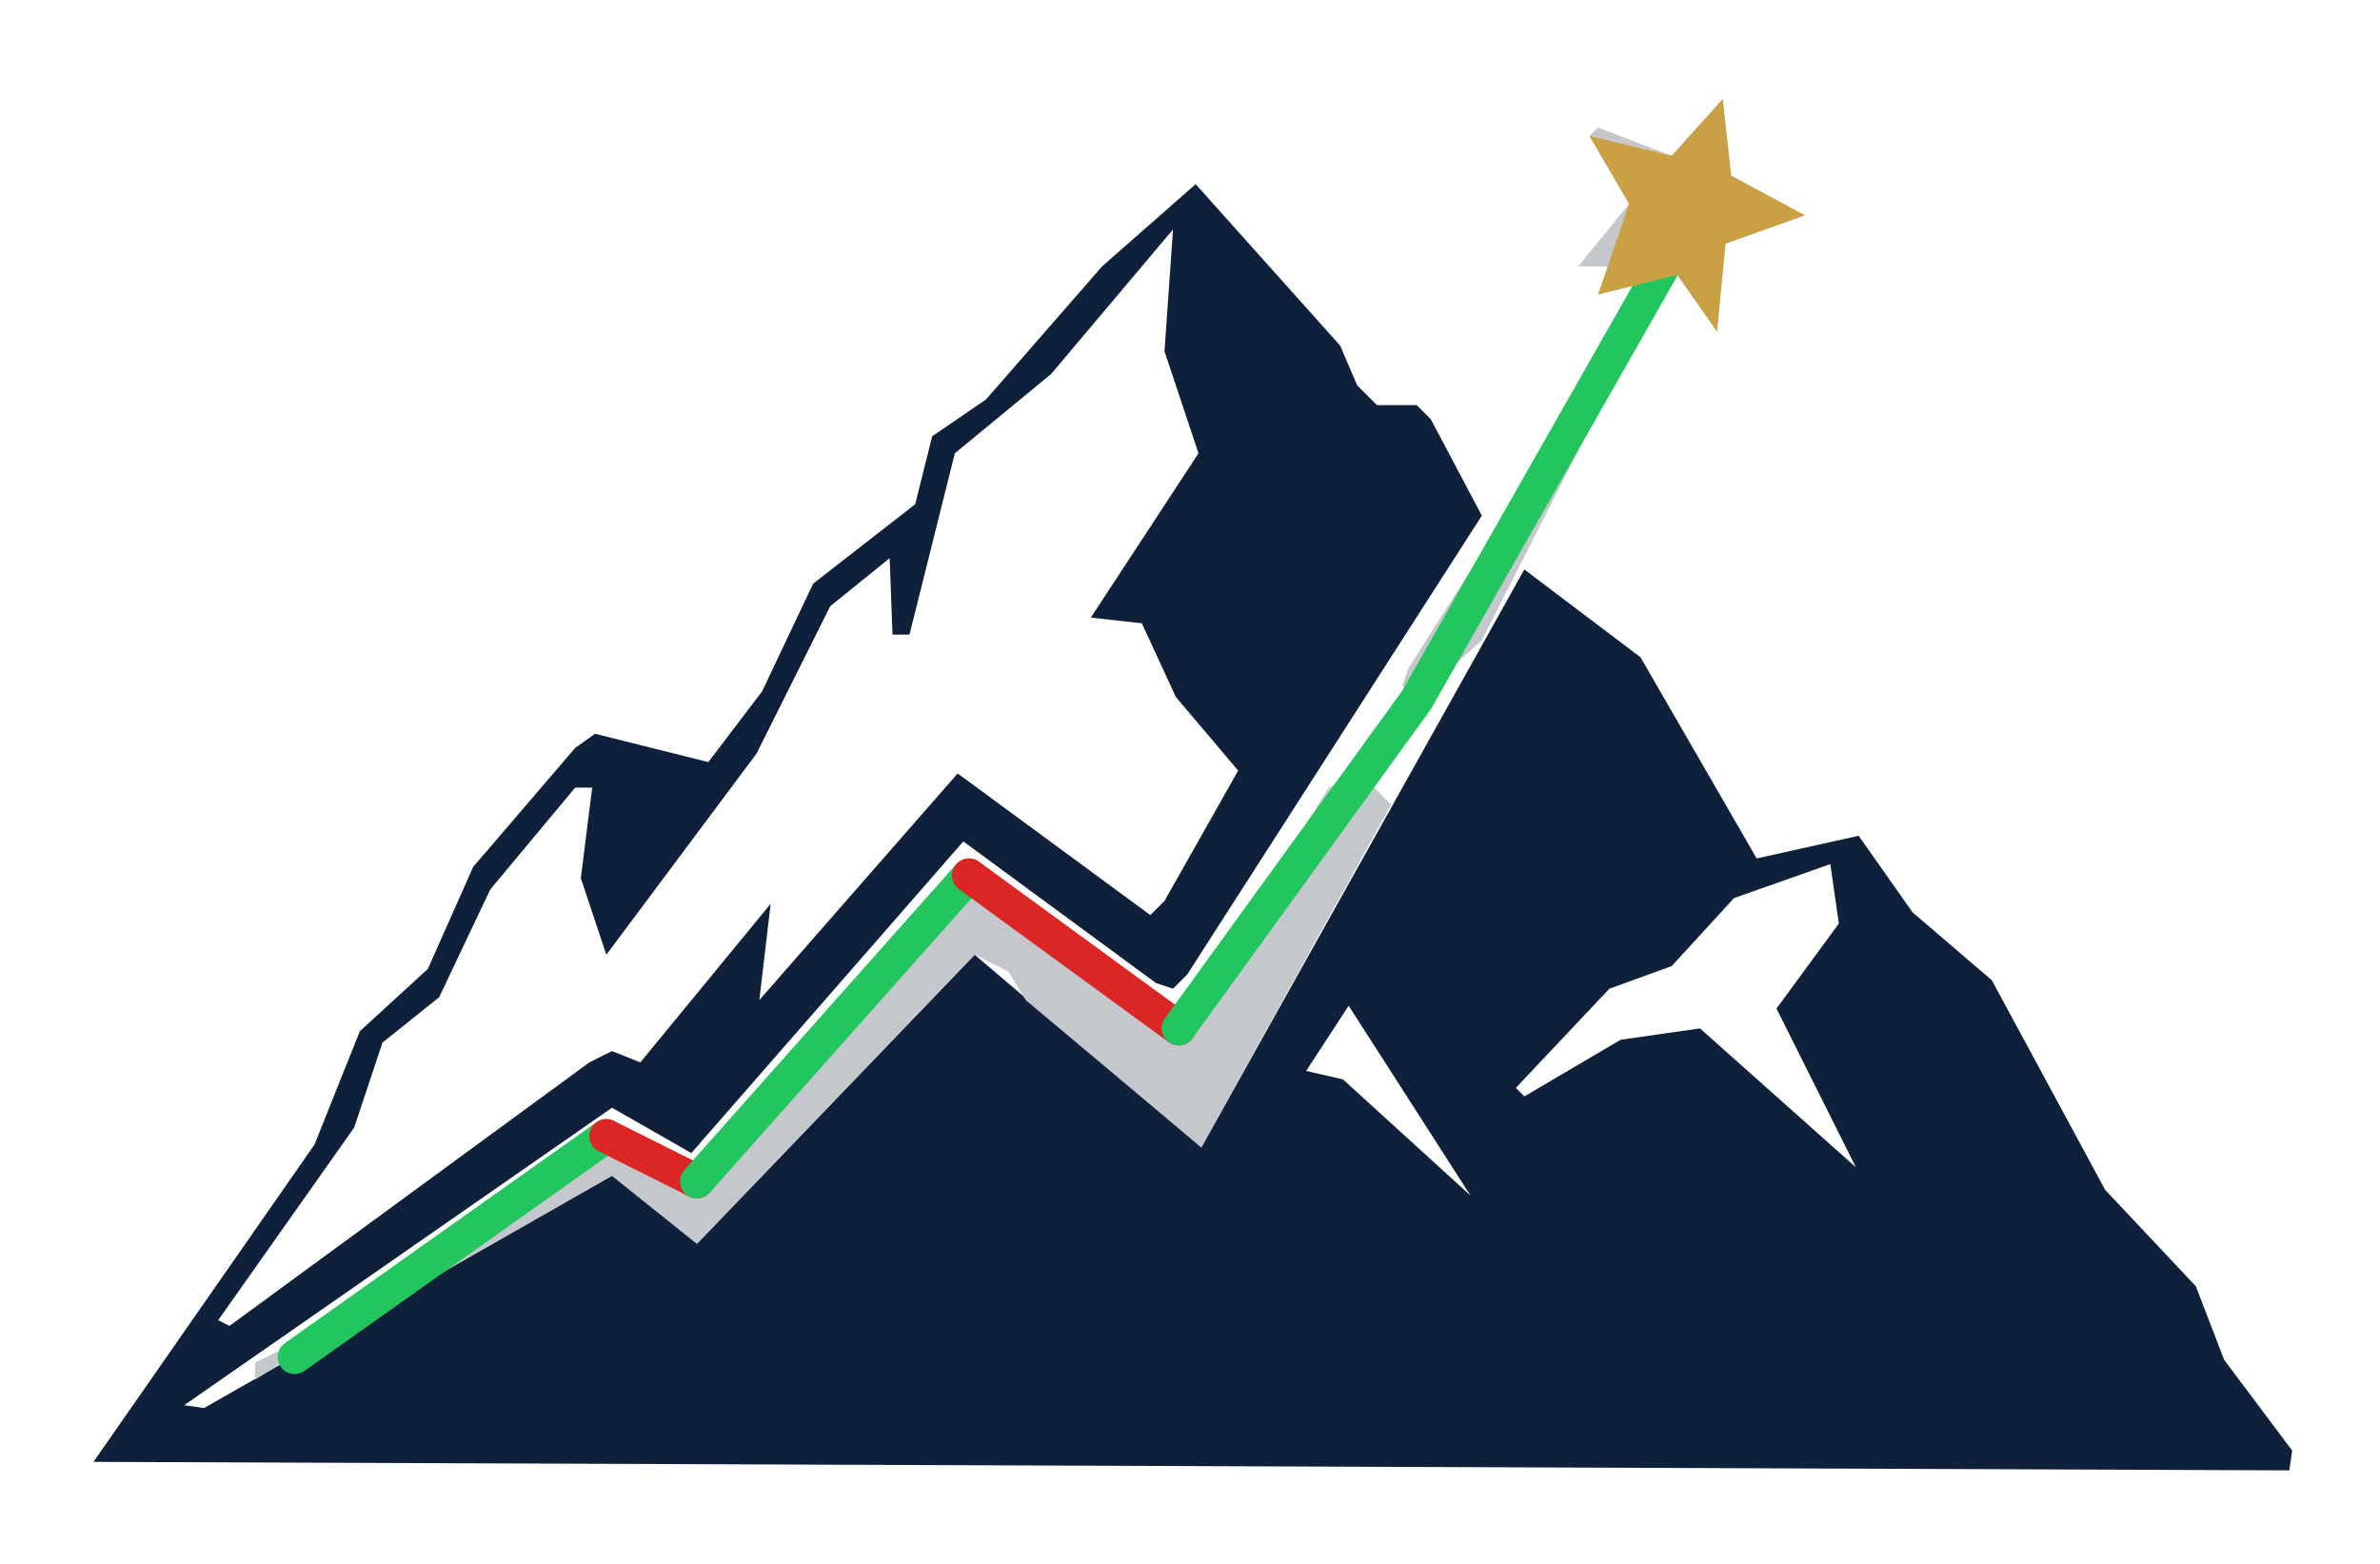
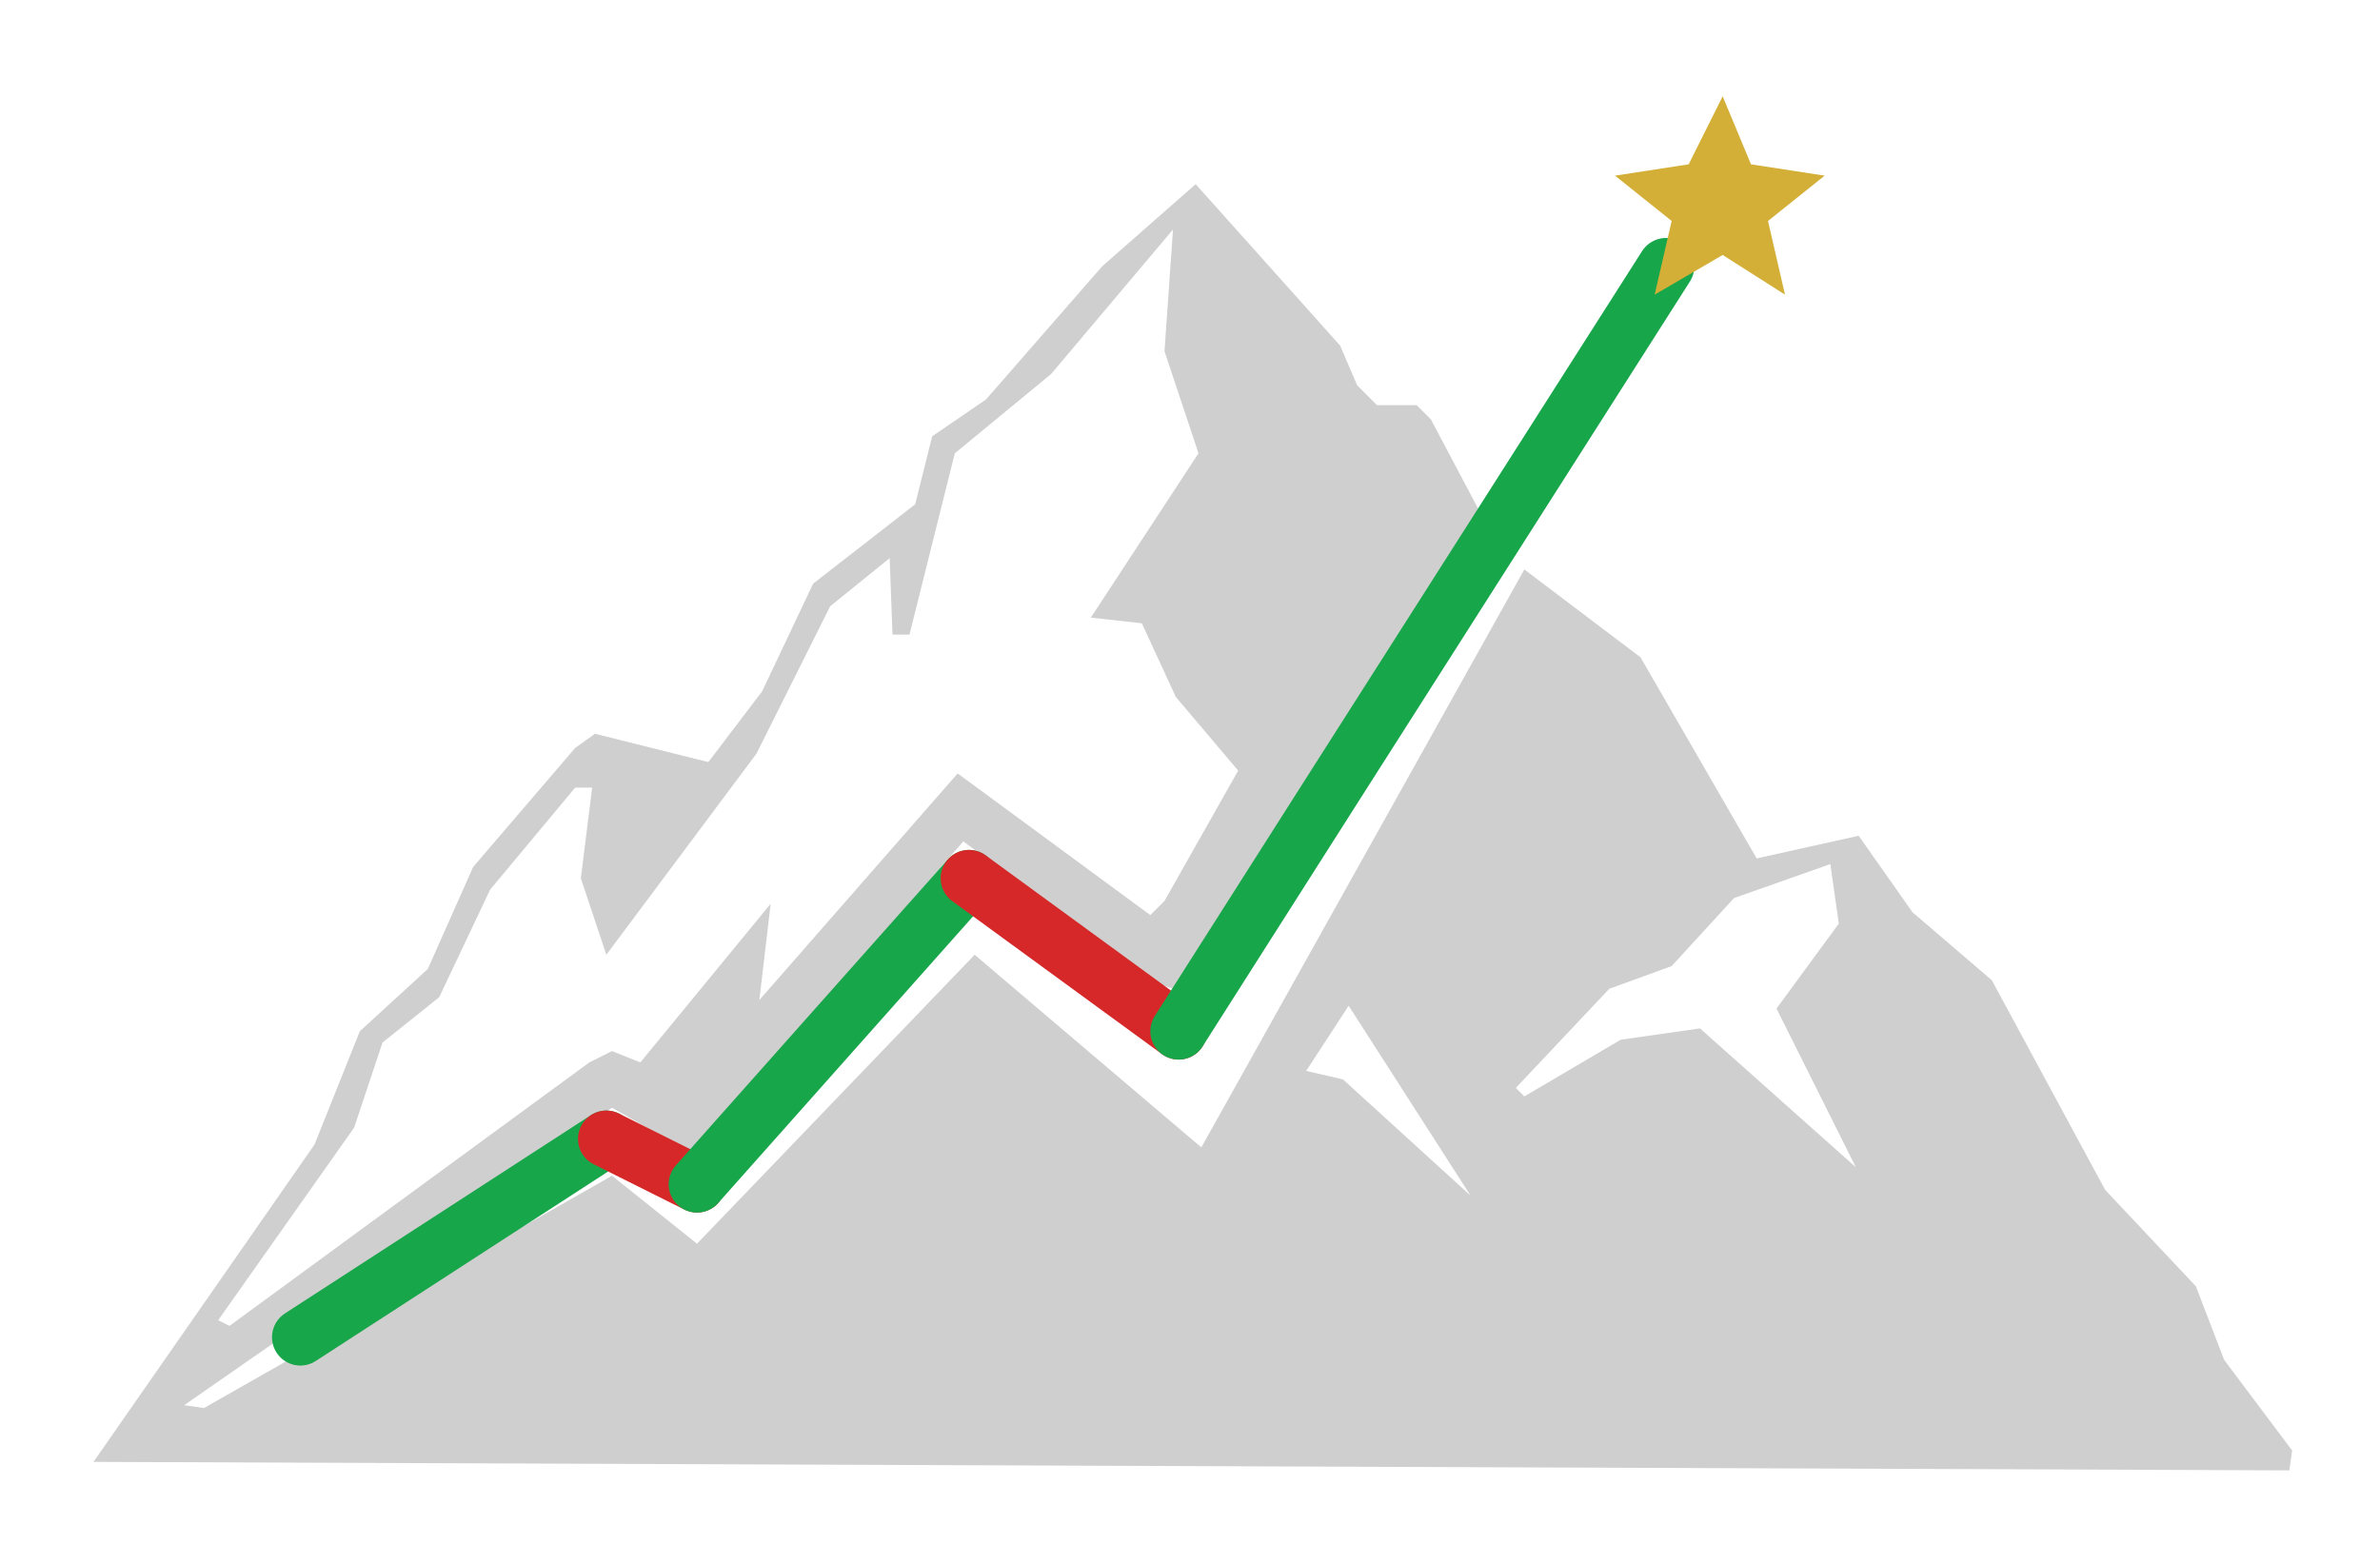
<svg xmlns="http://www.w3.org/2000/svg" viewBox="0 0 420 276" width="420" height="276">
-   <path d="M 404.0 259.5 L 16.5 258.0 L 55.5 202.0 L 63.5 182.0 L 75.5 171.0 L 83.5 153.0 L 101.5 132.0 L 105.0 129.5 L 125.0 134.5 L 134.5 122.0 L 143.5 103.0 L 161.5 89.0 L 164.5 77.0 L 174.0 70.5 L 194.5 47.0 L 211.0 32.5 L 236.5 61.0 L 239.5 68.0 L 243.0 71.5 L 250.0 71.5 L 252.5 74.0 L 261.5 91.0 L 209.5 172.0 L 207.0 174.5 L 204.0 173.5 L 170.0 148.5 L 122.0 203.5 L 108.0 195.5 L 32.5 248.0 L 36.0 248.5 L 108.0 207.5 L 123.0 219.5 L 172.0 168.5 L 212.0 202.5 L 269.0 100.5 L 289.5 116.0 L 310.0 151.5 L 328.0 147.5 L 337.5 161.0 L 351.5 173.0 L 371.5 210.0 L 387.5 227.0 L 392.5 240.0 L 404.5 256.0 L 404.0 259.5 Z M 40.5 234.0 L 104.0 187.5 L 108.0 185.5 L 113.0 187.5 L 136.0 159.5 L 134.0 176.5 L 169.0 136.5 L 203.0 161.5 L 205.5 159.0 L 218.5 136.0 L 207.5 123.0 L 201.5 110.0 L 192.5 109.0 L 211.5 80.0 L 205.5 62.0 L 207.0 40.5 L 185.5 66.0 L 168.5 80.0 L 160.5 112.0 L 157.5 112.0 L 157.0 98.5 L 146.5 107.0 L 133.5 133.0 L 107.0 168.5 L 102.5 155.0 L 104.5 139.0 L 101.5 139.0 L 86.5 157.0 L 77.5 176.0 L 67.5 184.0 L 62.5 199.0 L 38.5 233.0 L 40.5 234.0 Z M 327.5 206.0 L 313.5 178.0 L 324.5 163.0 L 323.0 152.5 L 306.0 158.5 L 295.0 170.5 L 284.0 174.5 L 267.5 192.0 L 269.0 193.5 L 286.0 183.5 L 300.0 181.5 L 327.5 206.0 Z M 259.5 211.0 L 238.0 177.5 L 230.5 189.0 L 237.0 190.5 L 259.5 211.0 Z" fill="#0E203A" fill-rule="evenodd" />
-   <path d="M 250.0 123.5 L 247.5 121.0 L 248.5 118.0 L 293.5 47.0 L 278.5 47.0 L 287.5 36.0 L 280.5 24.0 L 282.0 22.5 L 295.0 27.5 L 304.0 17.5 L 305.5 31.0 L 318.5 38.0 L 304.5 43.0 L 303.0 58.5 L 296.0 48.5 L 292.5 52.0 L 261.5 113.0 L 250.0 123.5 Z M 52.0 239.5 L 50.5 238.0 L 53.0 235.5 L 107.0 200.5 L 123.0 208.5 L 171.0 154.5 L 208.0 181.5 L 234.5 139.0 L 240.0 136.5 L 245.5 142.0 L 212.0 202.5 L 181.0 176.5 L 178.0 171.5 L 172.0 168.5 L 123.0 219.5 L 108.0 207.5 L 52.0 239.5 Z M 45.0 243.5 L 45.0 240.5 L 49.0 238.5 L 50.5 240.0 L 45.0 243.5 Z" fill="#C4C7CC" fill-rule="evenodd" />
-   <polyline points="52 239.5 107 200.5" fill="none" stroke="#22c55e" stroke-width="6" stroke-linecap="round" stroke-linejoin="round" />
-   <polyline points="107 200.5 123 208.5" fill="none" stroke="#dc2626" stroke-width="6" stroke-linecap="round" stroke-linejoin="round" />
-   <polyline points="123 208.5 171 154.5" fill="none" stroke="#22c55e" stroke-width="6" stroke-linecap="round" stroke-linejoin="round" />
-   <polyline points="171 154.5 208 181.5" fill="none" stroke="#dc2626" stroke-width="6" stroke-linecap="round" stroke-linejoin="round" />
-   <polyline points="208 181.5 250 123.5 293.5 47" fill="none" stroke="#22c55e" stroke-width="6" stroke-linecap="round" stroke-linejoin="round" />
-   <polygon points="304,17.5 305.5,31 318.5,38 304.5,43 303,58.5 296,48.5 282,52 287.5,36 280.5,24 295,27.5" fill="#C9A043" />
+   <defs>
+     <style>
+       .mountain { fill:#CFCFCF; }
+       .rise { stroke:#18A64B; }
+       .fall { stroke:#D62828; }
+       .trend { fill:none; stroke-width:10; stroke-linecap:round; stroke-linejoin:round; }
+       .star { fill:#D4AF37; }
+     </style>
+   </defs>
+   <path class="mountain" d="M 404.0 259.5 L 16.5 258.0 L 55.5 202.0 L 63.5 182.0 L 75.5 171.0 L 83.5 153.0 L 101.5 132.0 L 105.0 129.5 L 125.0 134.5 L 134.5 122.0 L 143.5 103.0 L 161.5 89.0 L 164.5 77.0 L 174.0 70.5 L 194.5 47.0 L 211.0 32.5 L 236.5 61.0 L 239.5 68.0 L 243.0 71.5 L 250.0 71.5 L 252.5 74.0 L 261.5 91.0 L 209.5 172.0 L 207.0 174.5 L 204.0 173.5 L 170.0 148.5 L 122.0 203.5 L 108.0 195.5 L 32.5 248.0 L 36.0 248.5 L 108.0 207.5 L 123.0 219.5 L 172.0 168.5 L 212.0 202.5 L 269.0 100.5 L 289.5 116.0 L 310.0 151.5 L 328.0 147.5 L 337.5 161.0 L 351.5 173.0 L 371.5 210.0 L 387.5 227.0 L 392.5 240.0 L 404.5 256.0 L 404.0 259.5 Z M 40.5 234.0 L 104.0 187.5 L 108.0 185.5 L 113.0 187.5 L 136.0 159.5 L 134.0 176.5 L 169.0 136.5 L 203.0 161.5 L 205.5 159.0 L 218.5 136.0 L 207.5 123.0 L 201.5 110.0 L 192.5 109.0 L 211.5 80.0 L 205.5 62.0 L 207.0 40.5 L 185.5 66.0 L 168.5 80.0 L 160.5 112.0 L 157.5 112.0 L 157.0 98.5 L 146.5 107.0 L 133.5 133.0 L 107.0 168.5 L 102.5 155.0 L 104.5 139.0 L 101.5 139.0 L 86.5 157.0 L 77.5 176.0 L 67.5 184.0 L 62.5 199.0 L 38.5 233.0 L 40.5 234.0 Z M 327.5 206.0 L 313.5 178.0 L 324.5 163.0 L 323.0 152.5 L 306.0 158.5 L 295.0 170.5 L 284.0 174.5 L 267.5 192.0 L 269.0 193.5 L 286.0 183.5 L 300.0 181.5 L 327.5 206.0 Z M 259.5 211.0 L 238.0 177.5 L 230.5 189.0 L 237.0 190.5 L 259.5 211.0 Z" />
+   <path class="trend rise" d="M 53 236 L 107 201" />
+   <path class="trend fall" d="M 107 201 L 123 209" />
+   <path class="trend rise" d="M 123 209 L 171 155" />
+   <path class="trend fall" d="M 171 155 L 208 182" />
+   <path class="trend rise" d="M 208 182 L 236 138 L 294 47" />
+   <polygon class="star" points="304,17 309,29 322,31 312,39 315,52 304,45 292,52 295,39 285,31 298,29" />
</svg>
